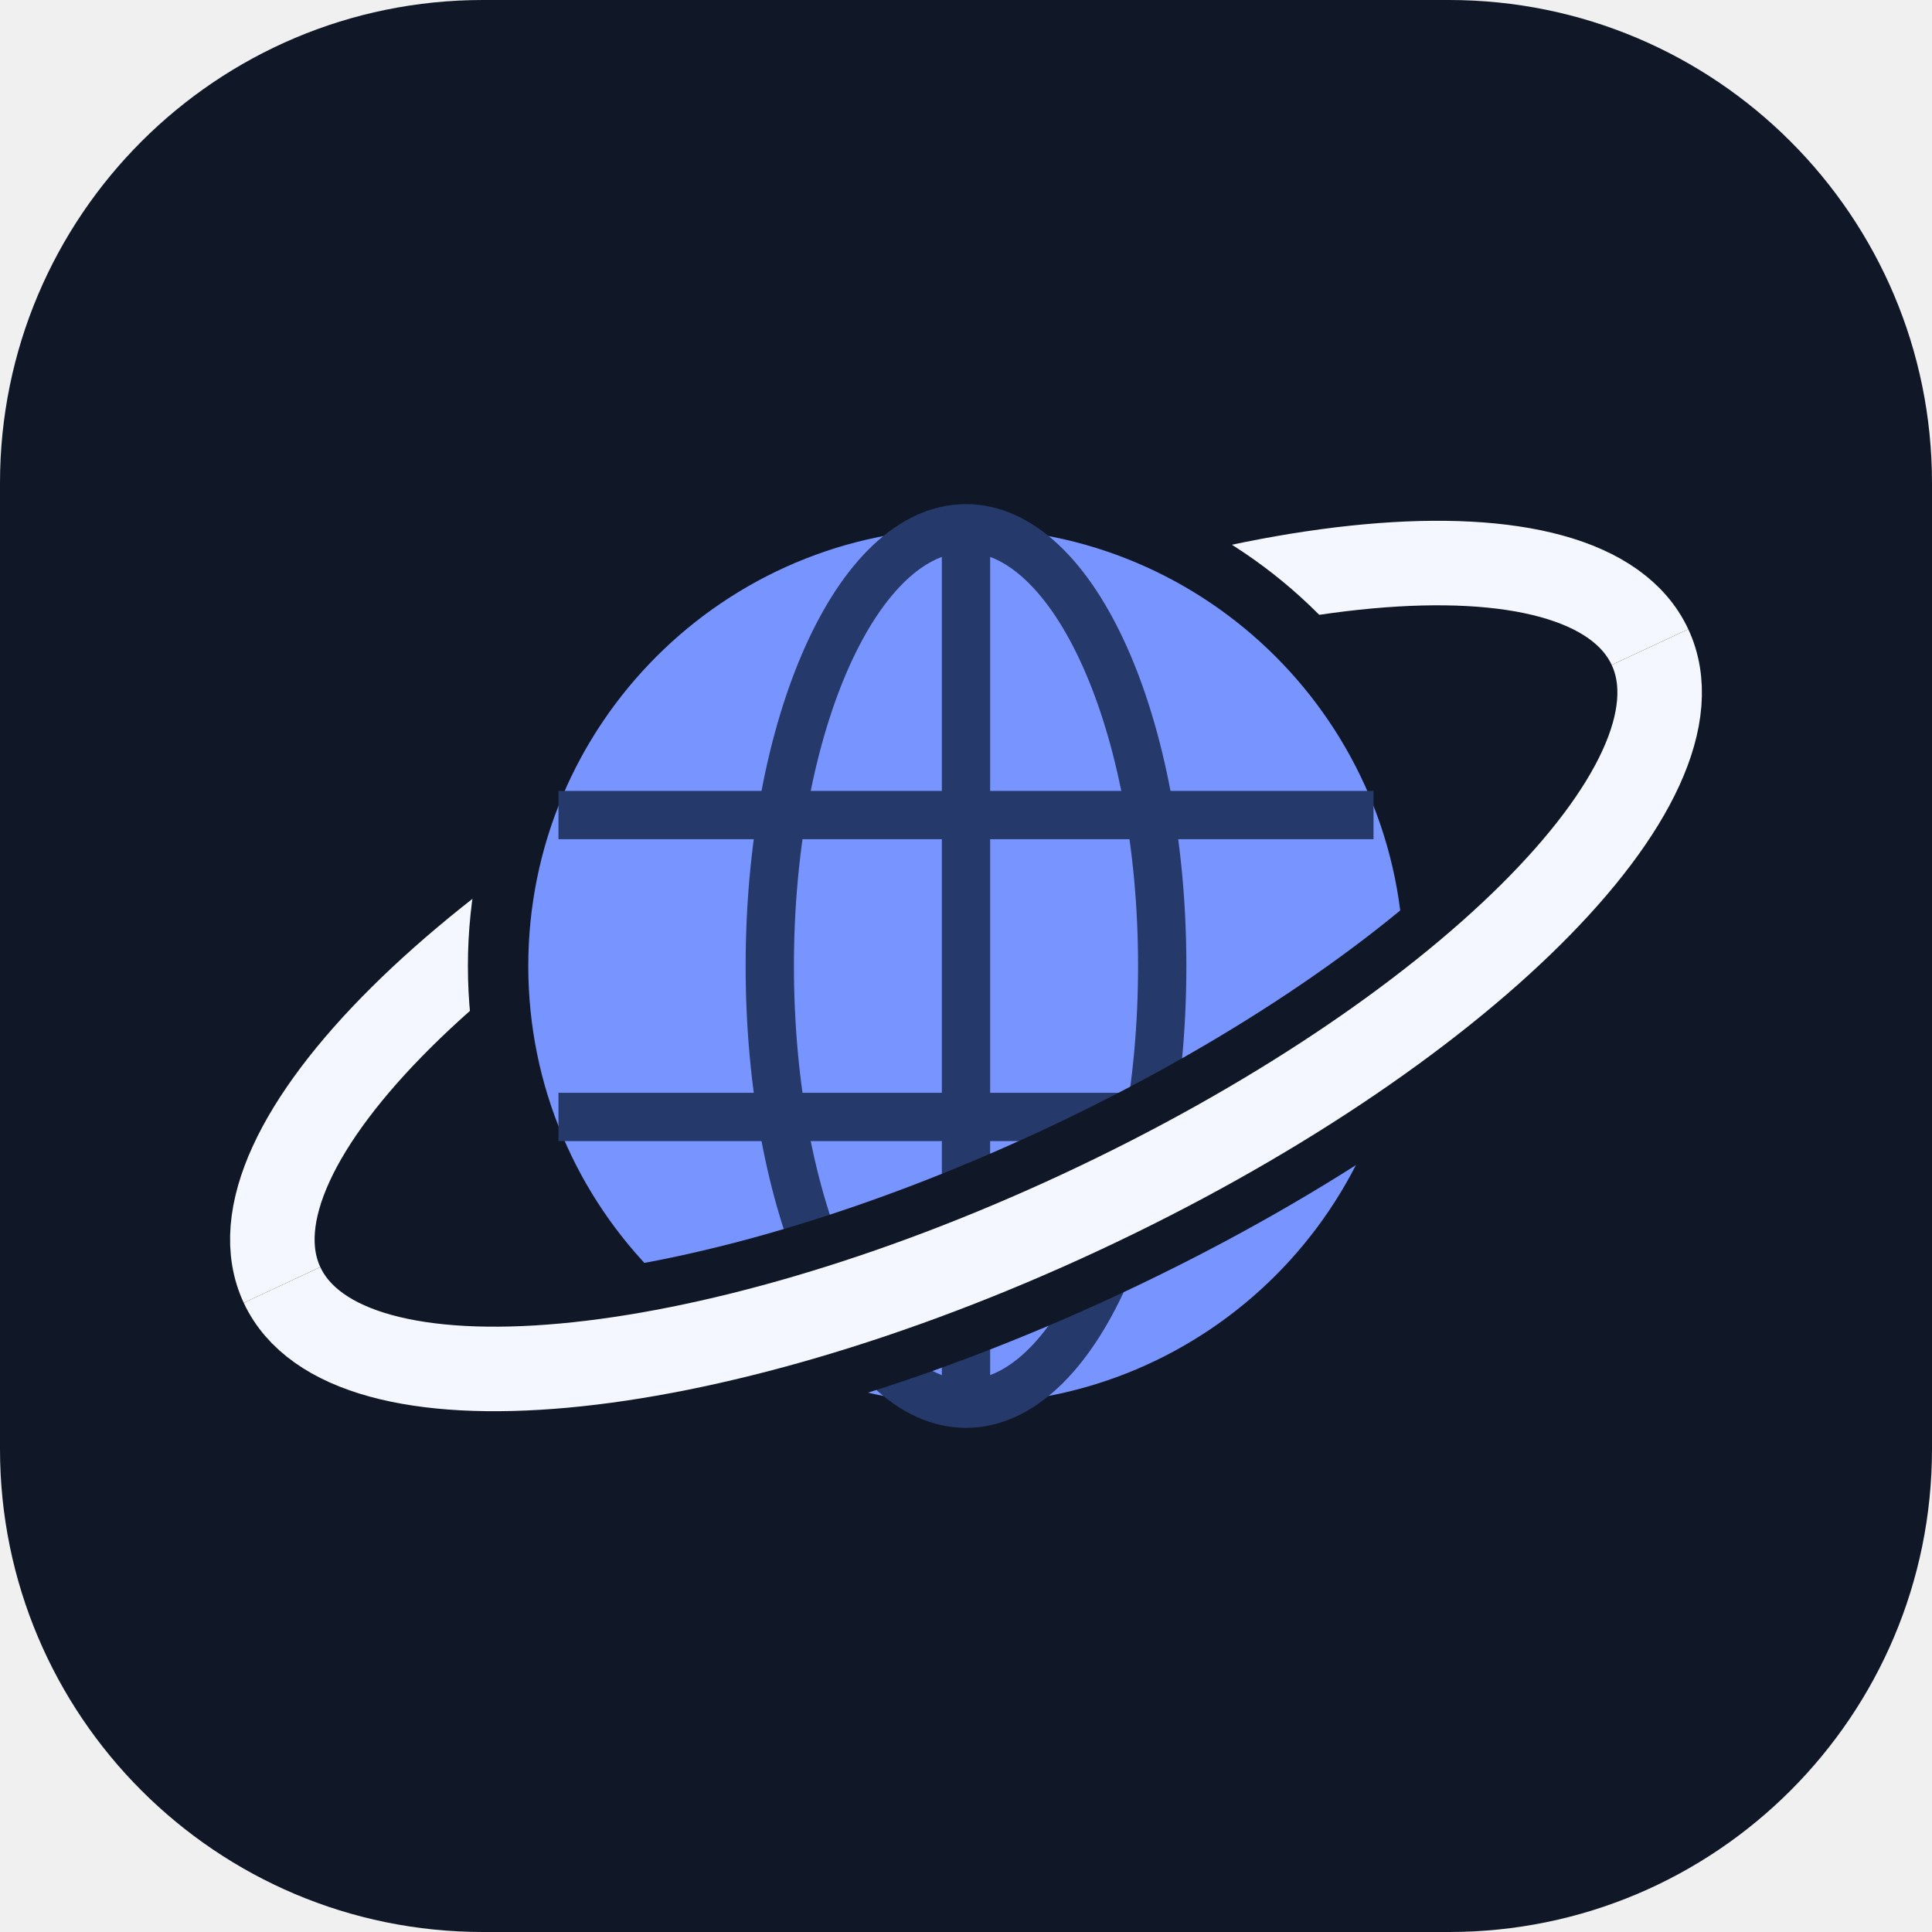
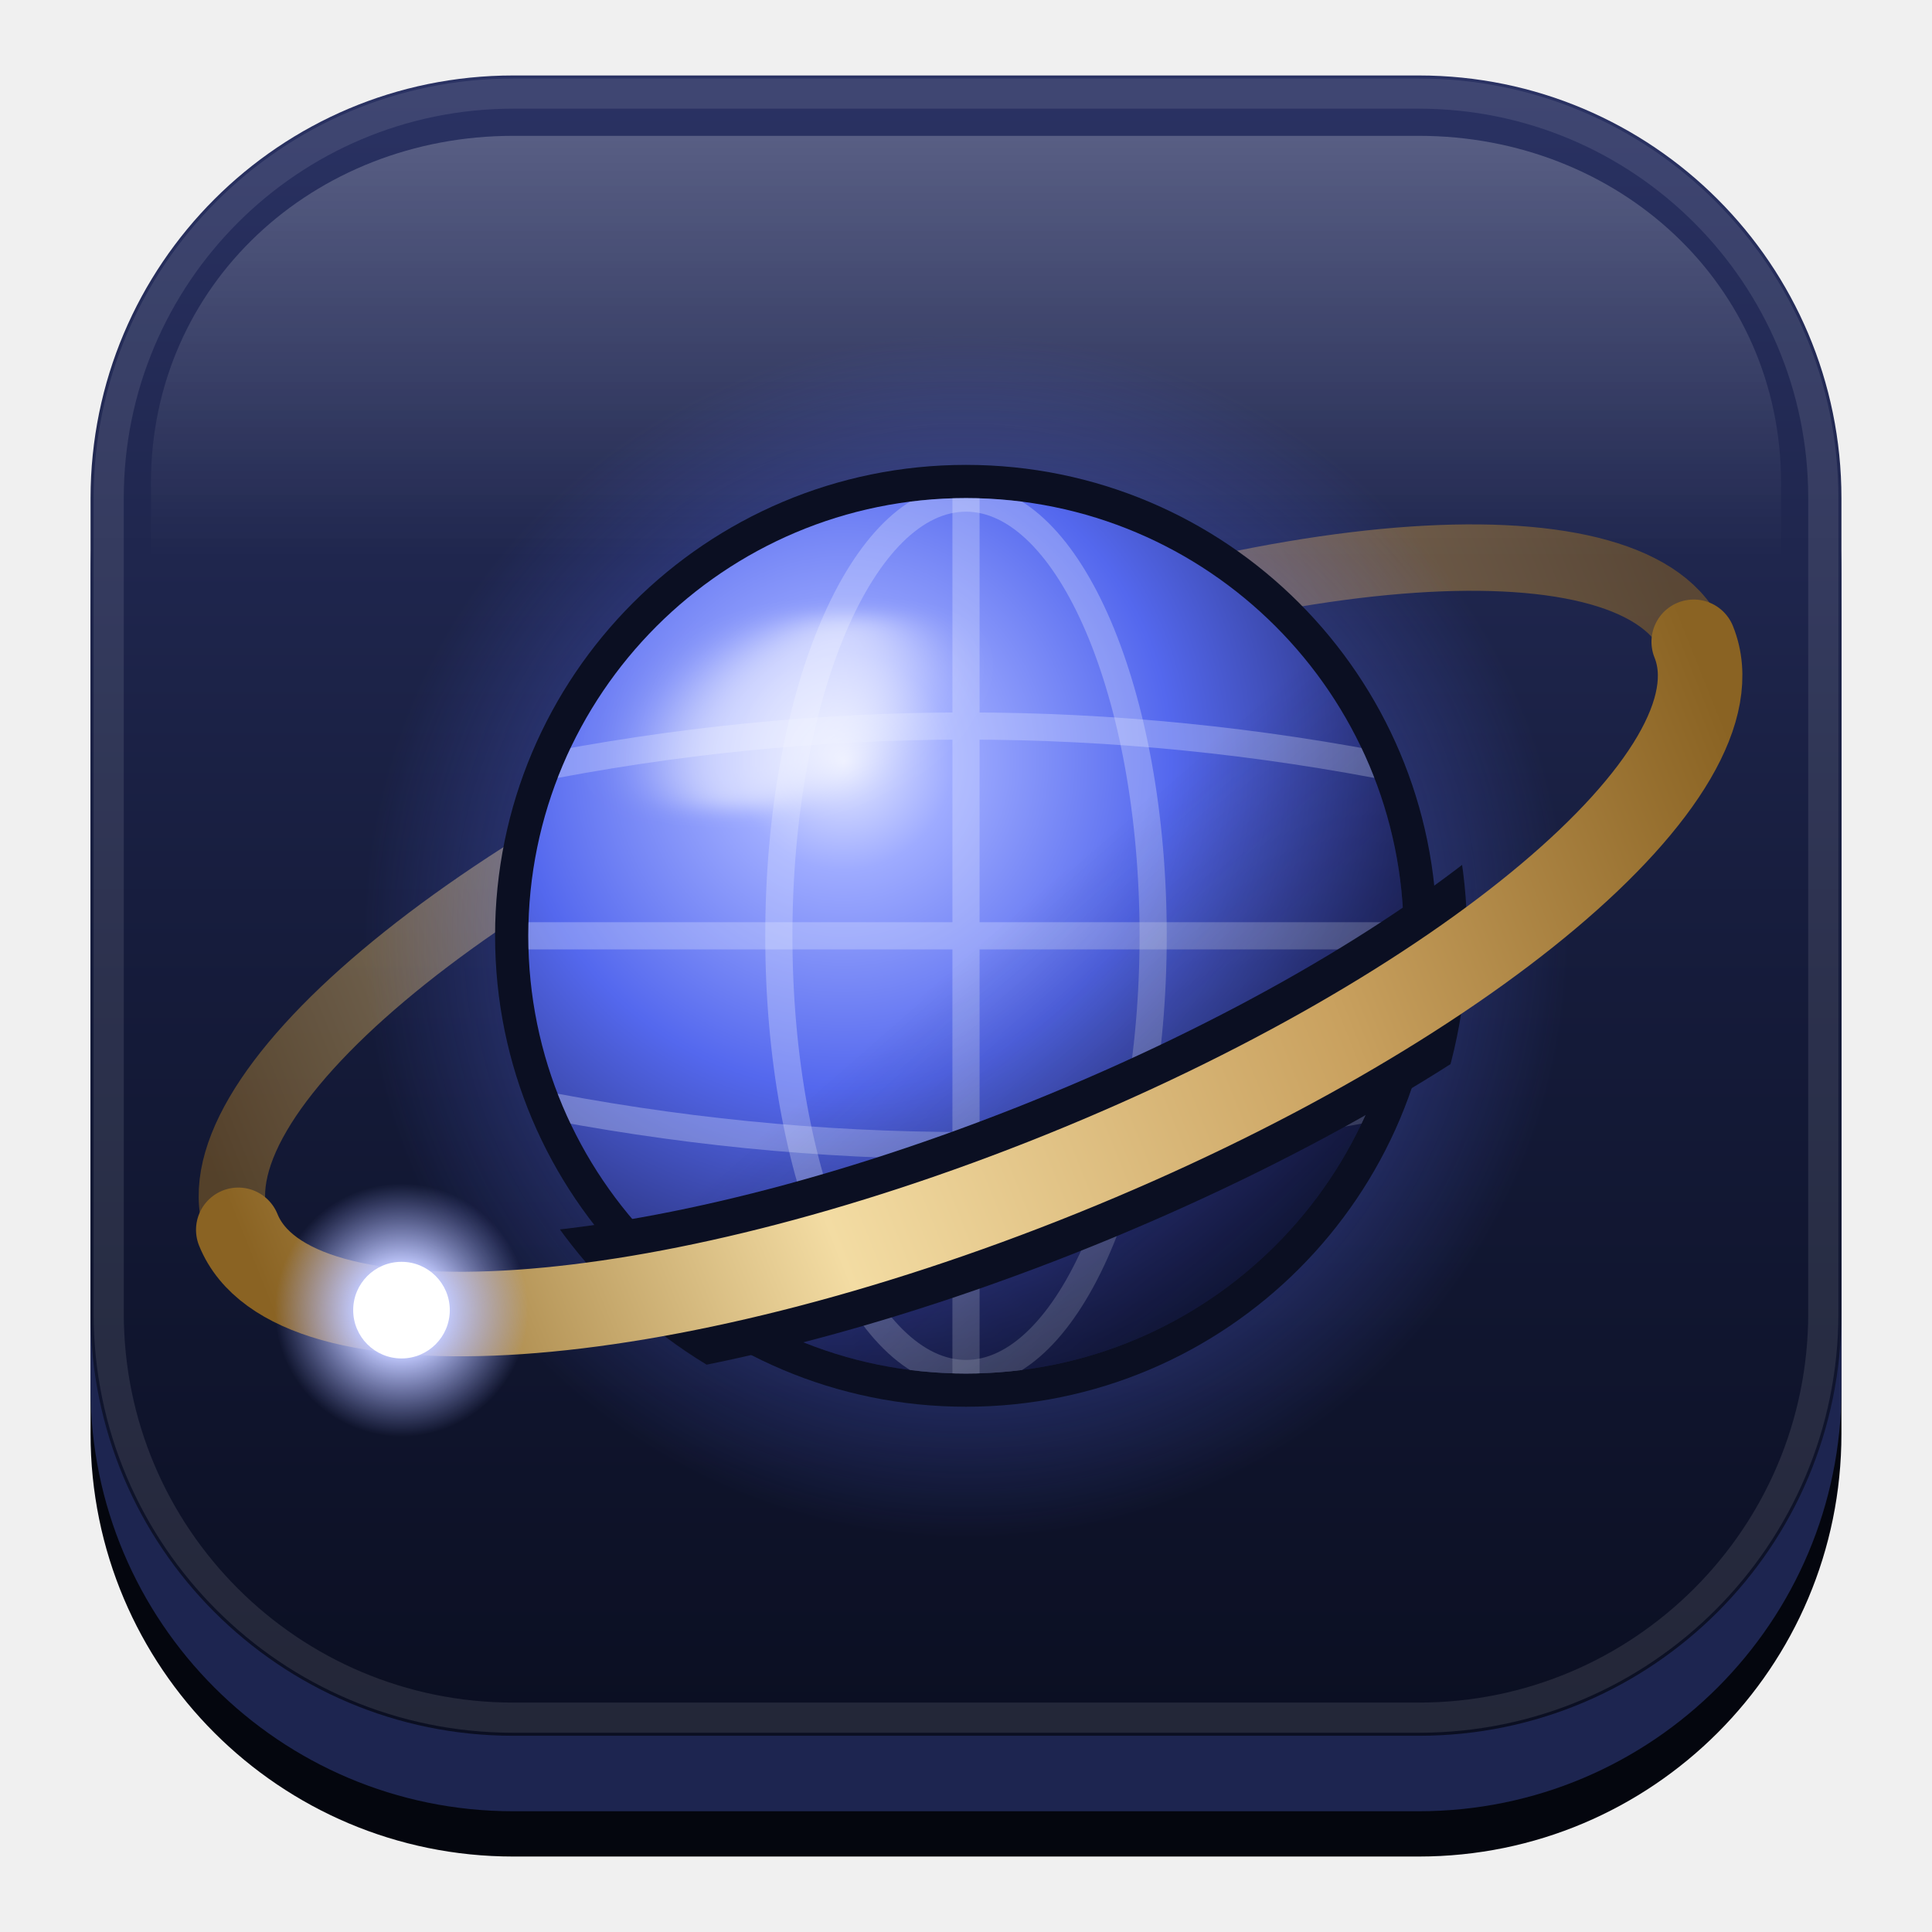
<svg xmlns="http://www.w3.org/2000/svg" viewBox="0 0 64 64" fill="none">
-   <rect width="64" height="64" rx="16" fill="#101827" />
-   <ellipse cx="32" cy="32" rx="25" ry="9" transform="rotate(-25 32 32)" stroke="#F4F7FF" stroke-width="2.8" />
-   <circle cx="32" cy="32" r="16.5" fill="#101827" />
-   <circle cx="32" cy="32" r="14.5" fill="#7895FF" />
-   <ellipse cx="32" cy="32" rx="6.5" ry="14.5" stroke="#25396B" stroke-width="1.6" />
-   <path d="M18.5 27h27M18.5 37h27M32 17.5v29" stroke="#25396B" stroke-width="1.6" />
-   <path d="M7 32a25 9 0 0 0 50 0" transform="rotate(-25 32 32)" stroke="#101827" stroke-width="6" />
-   <path d="M7 32a25 9 0 0 0 50 0" transform="rotate(-25 32 32)" stroke="#F4F7FF" stroke-width="2.8" />
+   <defs>
+     <linearGradient id="dw-tile" x1="0" y1="0" x2="0" y2="1">
+       <stop offset="0" stop-color="#2a3263" />
+       <stop offset="0.55" stop-color="#151b3a" />
+       <stop offset="1" stop-color="#0b0f22" />
+     </linearGradient>
+     <linearGradient id="dw-gloss" x1="0" y1="0" x2="0" y2="1">
+       <stop offset="0" stop-color="#ffffff" stop-opacity="0.22" />
+       <stop offset="1" stop-color="#ffffff" stop-opacity="0" />
+     </linearGradient>
+     <radialGradient id="dw-halo" cx="0.5" cy="0.5" r="0.5">
+       <stop offset="0.45" stop-color="#5468ee" stop-opacity="0.55" />
+       <stop offset="1" stop-color="#5468ee" stop-opacity="0" />
+     </radialGradient>
+     <radialGradient id="dw-planet" cx="0.36" cy="0.3" r="0.78">
+       <stop offset="0" stop-color="#e6eaff" />
+       <stop offset="0.16" stop-color="#9eabff" />
+       <stop offset="0.48" stop-color="#5468ee" />
+       <stop offset="0.8" stop-color="#2b3480" />
+       <stop offset="1" stop-color="#141a42" />
+     </radialGradient>
+     <linearGradient id="dw-shade" x1="0.2" y1="0.15" x2="0.9" y2="0.95">
+       <stop offset="0.45" stop-color="#090c20" stop-opacity="0" />
+       <stop offset="1" stop-color="#090c20" stop-opacity="0.6" />
+     </linearGradient>
+     <linearGradient id="dw-ring" x1="0" y1="0" x2="1" y2="0">
+       <stop offset="0" stop-color="#8a6323" />
+       <stop offset="0.35" stop-color="#f3dca3" />
+       <stop offset="0.7" stop-color="#c9a15f" />
+       <stop offset="1" stop-color="#8a6323" />
+     </linearGradient>
+     <radialGradient id="dw-node" cx="0.5" cy="0.5" r="0.5">
+       <stop offset="0" stop-color="#ffffff" />
+       <stop offset="0.35" stop-color="#c3cbff" />
+       <stop offset="1" stop-color="#a3aeff" stop-opacity="0" />
+     </radialGradient>
+     <clipPath id="dw-cut">
+       <circle cx="32" cy="31" r="16.6" />
+     </clipPath>
+     <clipPath id="dw-globe">
+       <circle cx="32" cy="32" r="14.5" />
+     </clipPath>
+     <filter id="dw-soft" x="-50%" y="-50%" width="200%" height="200%">
+       <feGaussianBlur stdDeviation="0.9" />
+     </filter>
+   </defs>
+   <rect x="3" y="6.5" width="58" height="55" rx="14" fill="#04060e" />
+   <rect x="3" y="5" width="58" height="55" rx="14" fill="#1d2550" />
+   <rect x="3" y="2.5" width="58" height="55" rx="14" fill="url(#dw-tile)" />
+   <rect x="3.6" y="3.1" width="56.8" height="53.8" rx="13.4" stroke="#ffffff" stroke-opacity="0.1" stroke-width="1" />
+   <path d="M5 16c0-6.6 5.4-11.5 12-11.5h30c6.6 0 12 4.9 12 11.5v2.5H5z" fill="url(#dw-gloss)" />
+   <ellipse cx="32" cy="31" rx="26" ry="8.5" transform="rotate(-22 32 31)" stroke="url(#dw-ring)" stroke-width="2.2" stroke-opacity="0.55" />
+   <circle cx="32" cy="31" r="20" fill="url(#dw-halo)" />
+   <circle cx="32" cy="31" r="15.6" fill="#0b0f22" />
+   <g transform="translate(0 -1)">
+     <circle cx="32" cy="32" r="14.5" fill="url(#dw-planet)" />
+     <g clip-path="url(#dw-globe)" stroke="#dfe4ff" stroke-opacity="0.32" stroke-width="0.9">
+       <ellipse cx="32" cy="32" rx="6.2" ry="14.5" />
+       <path d="M17.5 26.5Q32 23.6 46.5 26.5M16.8 32h30.4M17.5 37.5Q32 40.4 46.5 37.5M32 17.5v29" />
+     </g>
+     <circle cx="32" cy="32" r="14.5" fill="url(#dw-shade)" />
+     <ellipse cx="26.2" cy="24.6" rx="4.6" ry="2.6" transform="rotate(-32 26.2 24.6)" fill="#ffffff" fill-opacity="0.55" filter="url(#dw-soft)" />
+   </g>
+   <g clip-path="url(#dw-cut)">
+     <path d="M6 31a26 8.5 0 0 0 52 0" transform="rotate(-22 32 31)" stroke="#0b0f22" stroke-width="5.2" />
+   </g>
+   <path d="M6 31a26 8.5 0 0 0 52 0" transform="rotate(-22 32 31)" stroke="url(#dw-ring)" stroke-width="2.8" stroke-linecap="round" />
+   <circle cx="13.3" cy="43.4" r="4.2" fill="url(#dw-node)" />
+   <circle cx="13.3" cy="43.4" r="1.6" fill="#ffffff" />
</svg>
